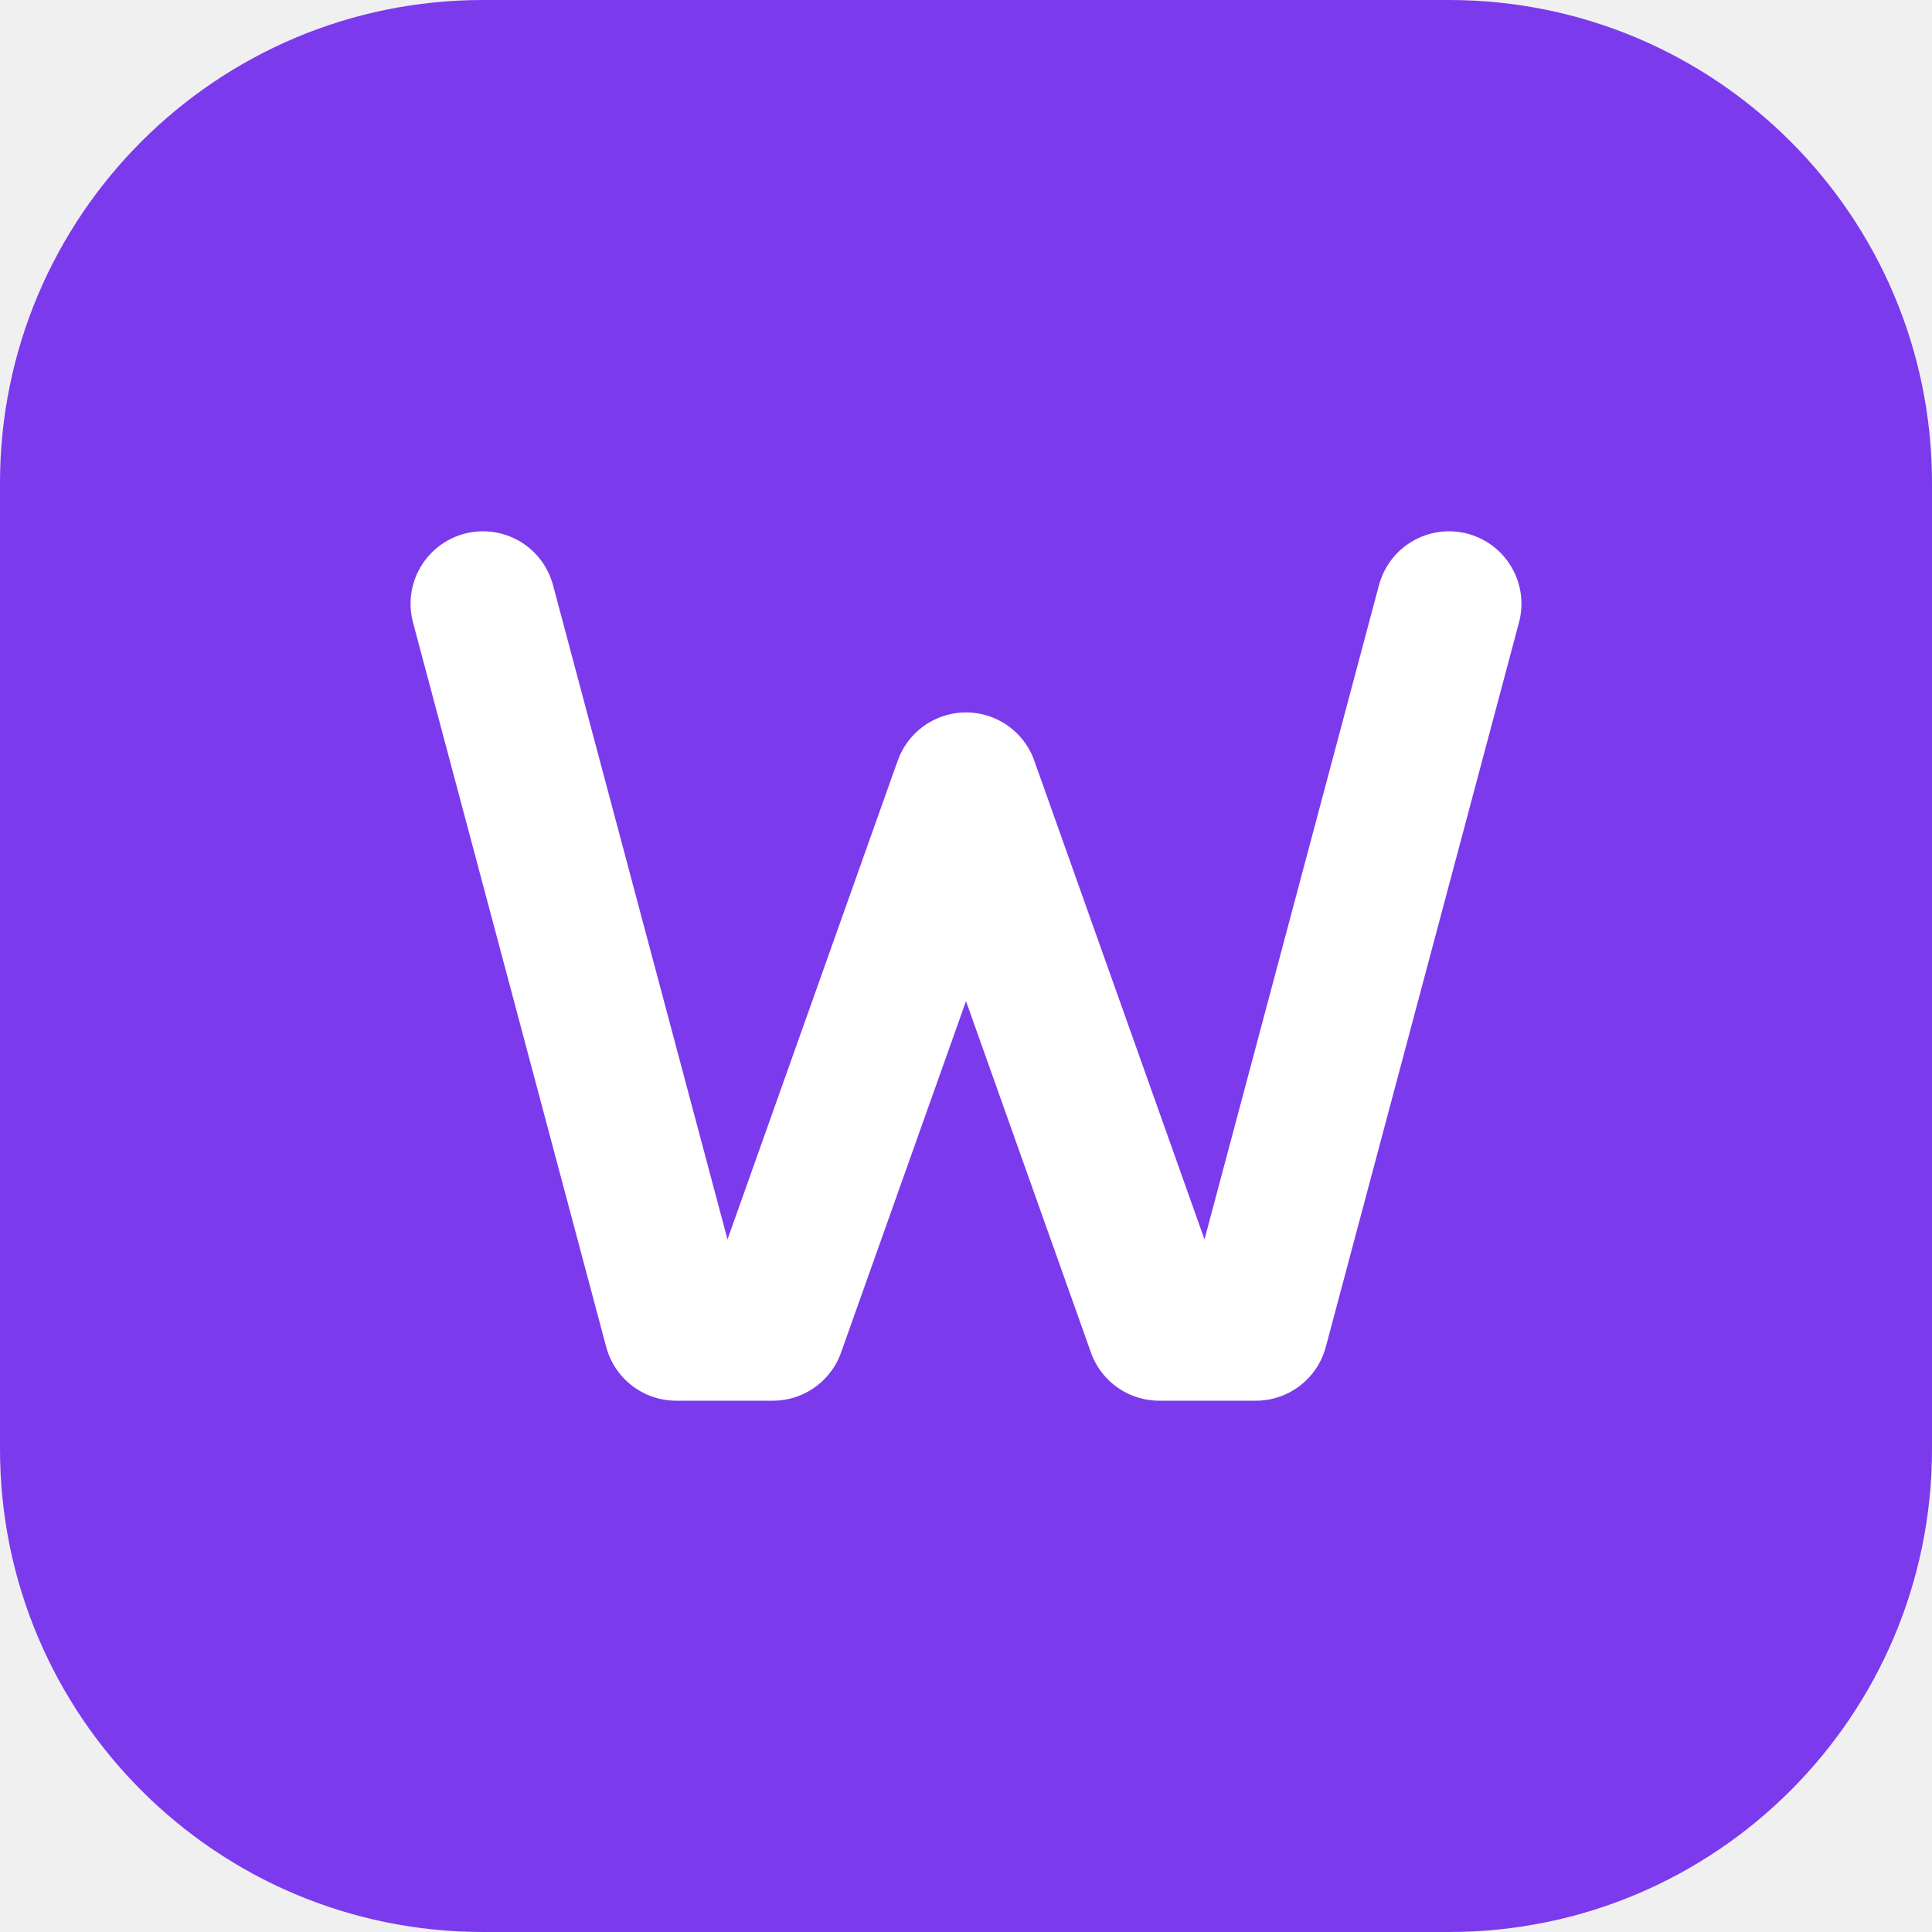
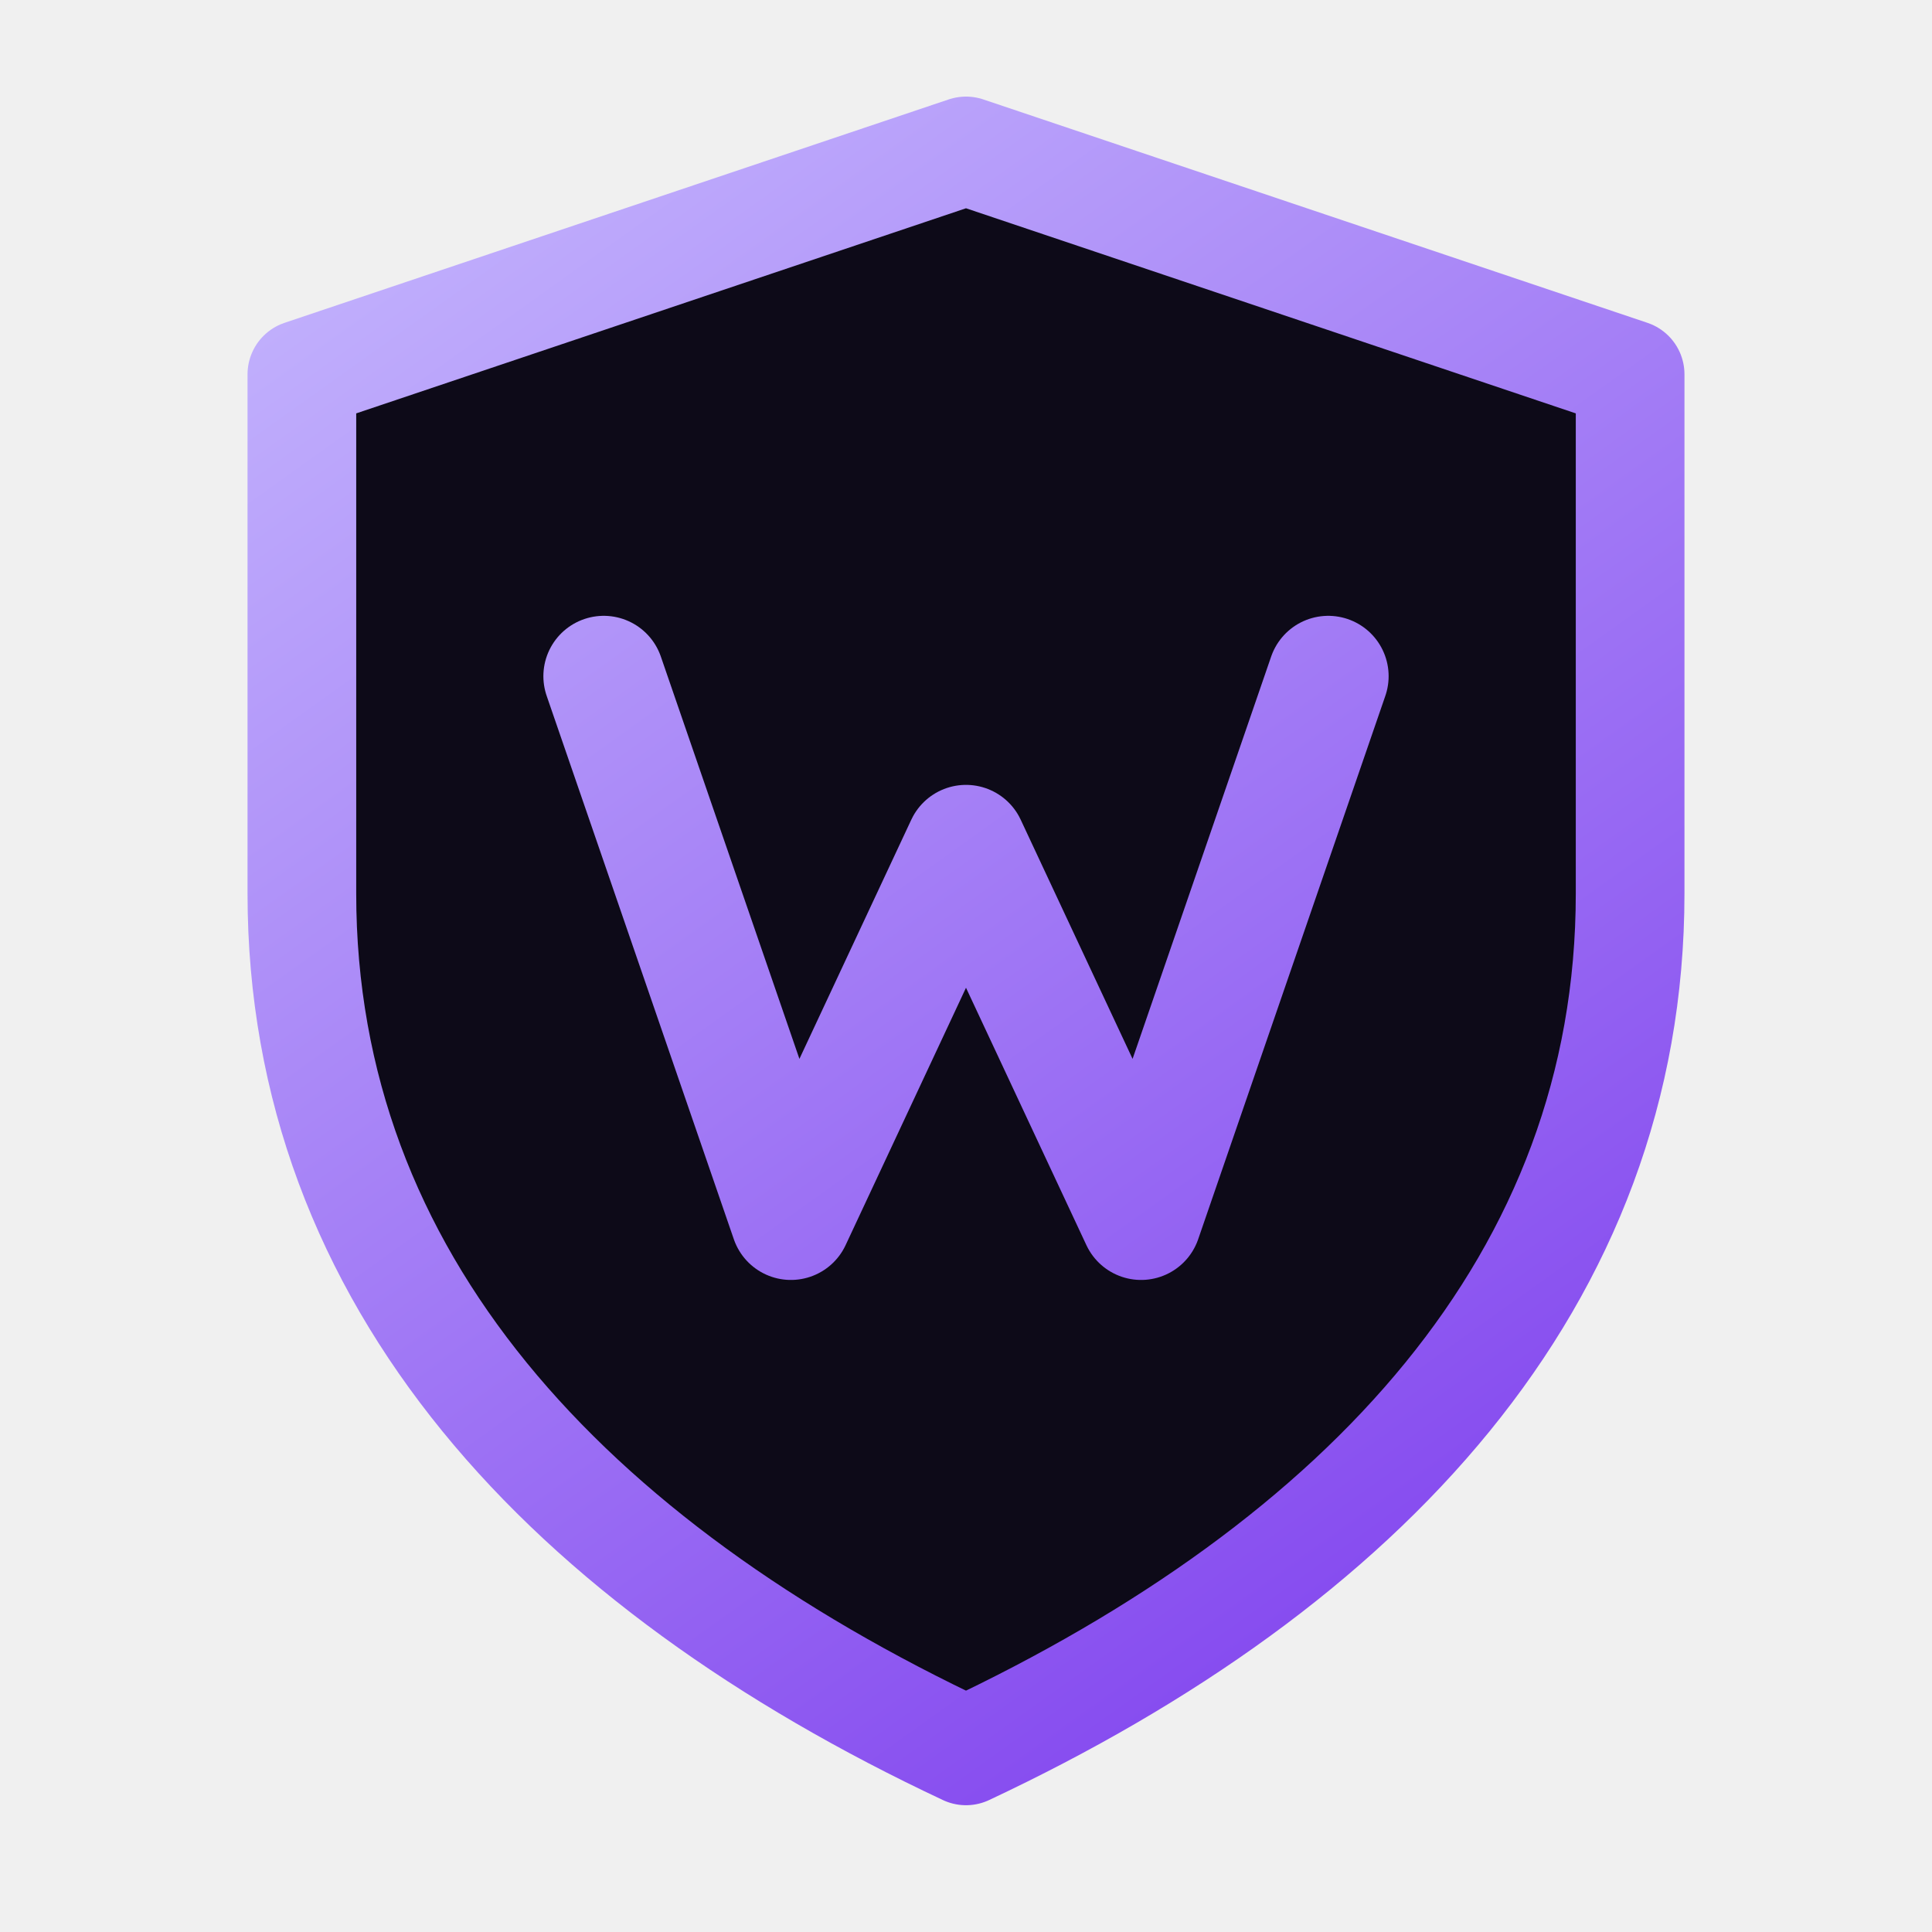
- <svg xmlns="http://www.w3.org/2000/svg" viewBox="0 0 32 32">
-   <rect width="32" height="32" rx="8" fill="#7c3aed" />
-   <path d="M8 10l3.2 12h1.6L16 13l3.2 9h1.6L24 10" fill="none" stroke="#fff" stroke-width="2.4" stroke-linecap="round" stroke-linejoin="round" />
+ <svg xmlns="http://www.w3.org/2000/svg" viewBox="0 0 32 32" fill="none">
+   <defs>
+     <linearGradient id="g" x1="6" y1="2" x2="26" y2="30" gradientUnits="userSpaceOnUse">
+       <stop offset="0" stop-color="#c4b5fd" />
+       <stop offset="1" stop-color="#7c3aed" />
+     </linearGradient>
+   </defs>
+   <path d="M16 2.5 27 6.2v8.6c0 6.4-4.4 11.1-11 14.2C9.4 25.9 5 21.2 5 14.800V6.2Z" fill="#0d0a18" stroke="url(#g)" stroke-width="1.8" stroke-linejoin="round" />
+   <path d="m10 11.2 3.100 9 2.900-6.200 2.900 6.200 3.100-9" stroke="url(#g)" stroke-width="2" stroke-linecap="round" stroke-linejoin="round" />
</svg>
